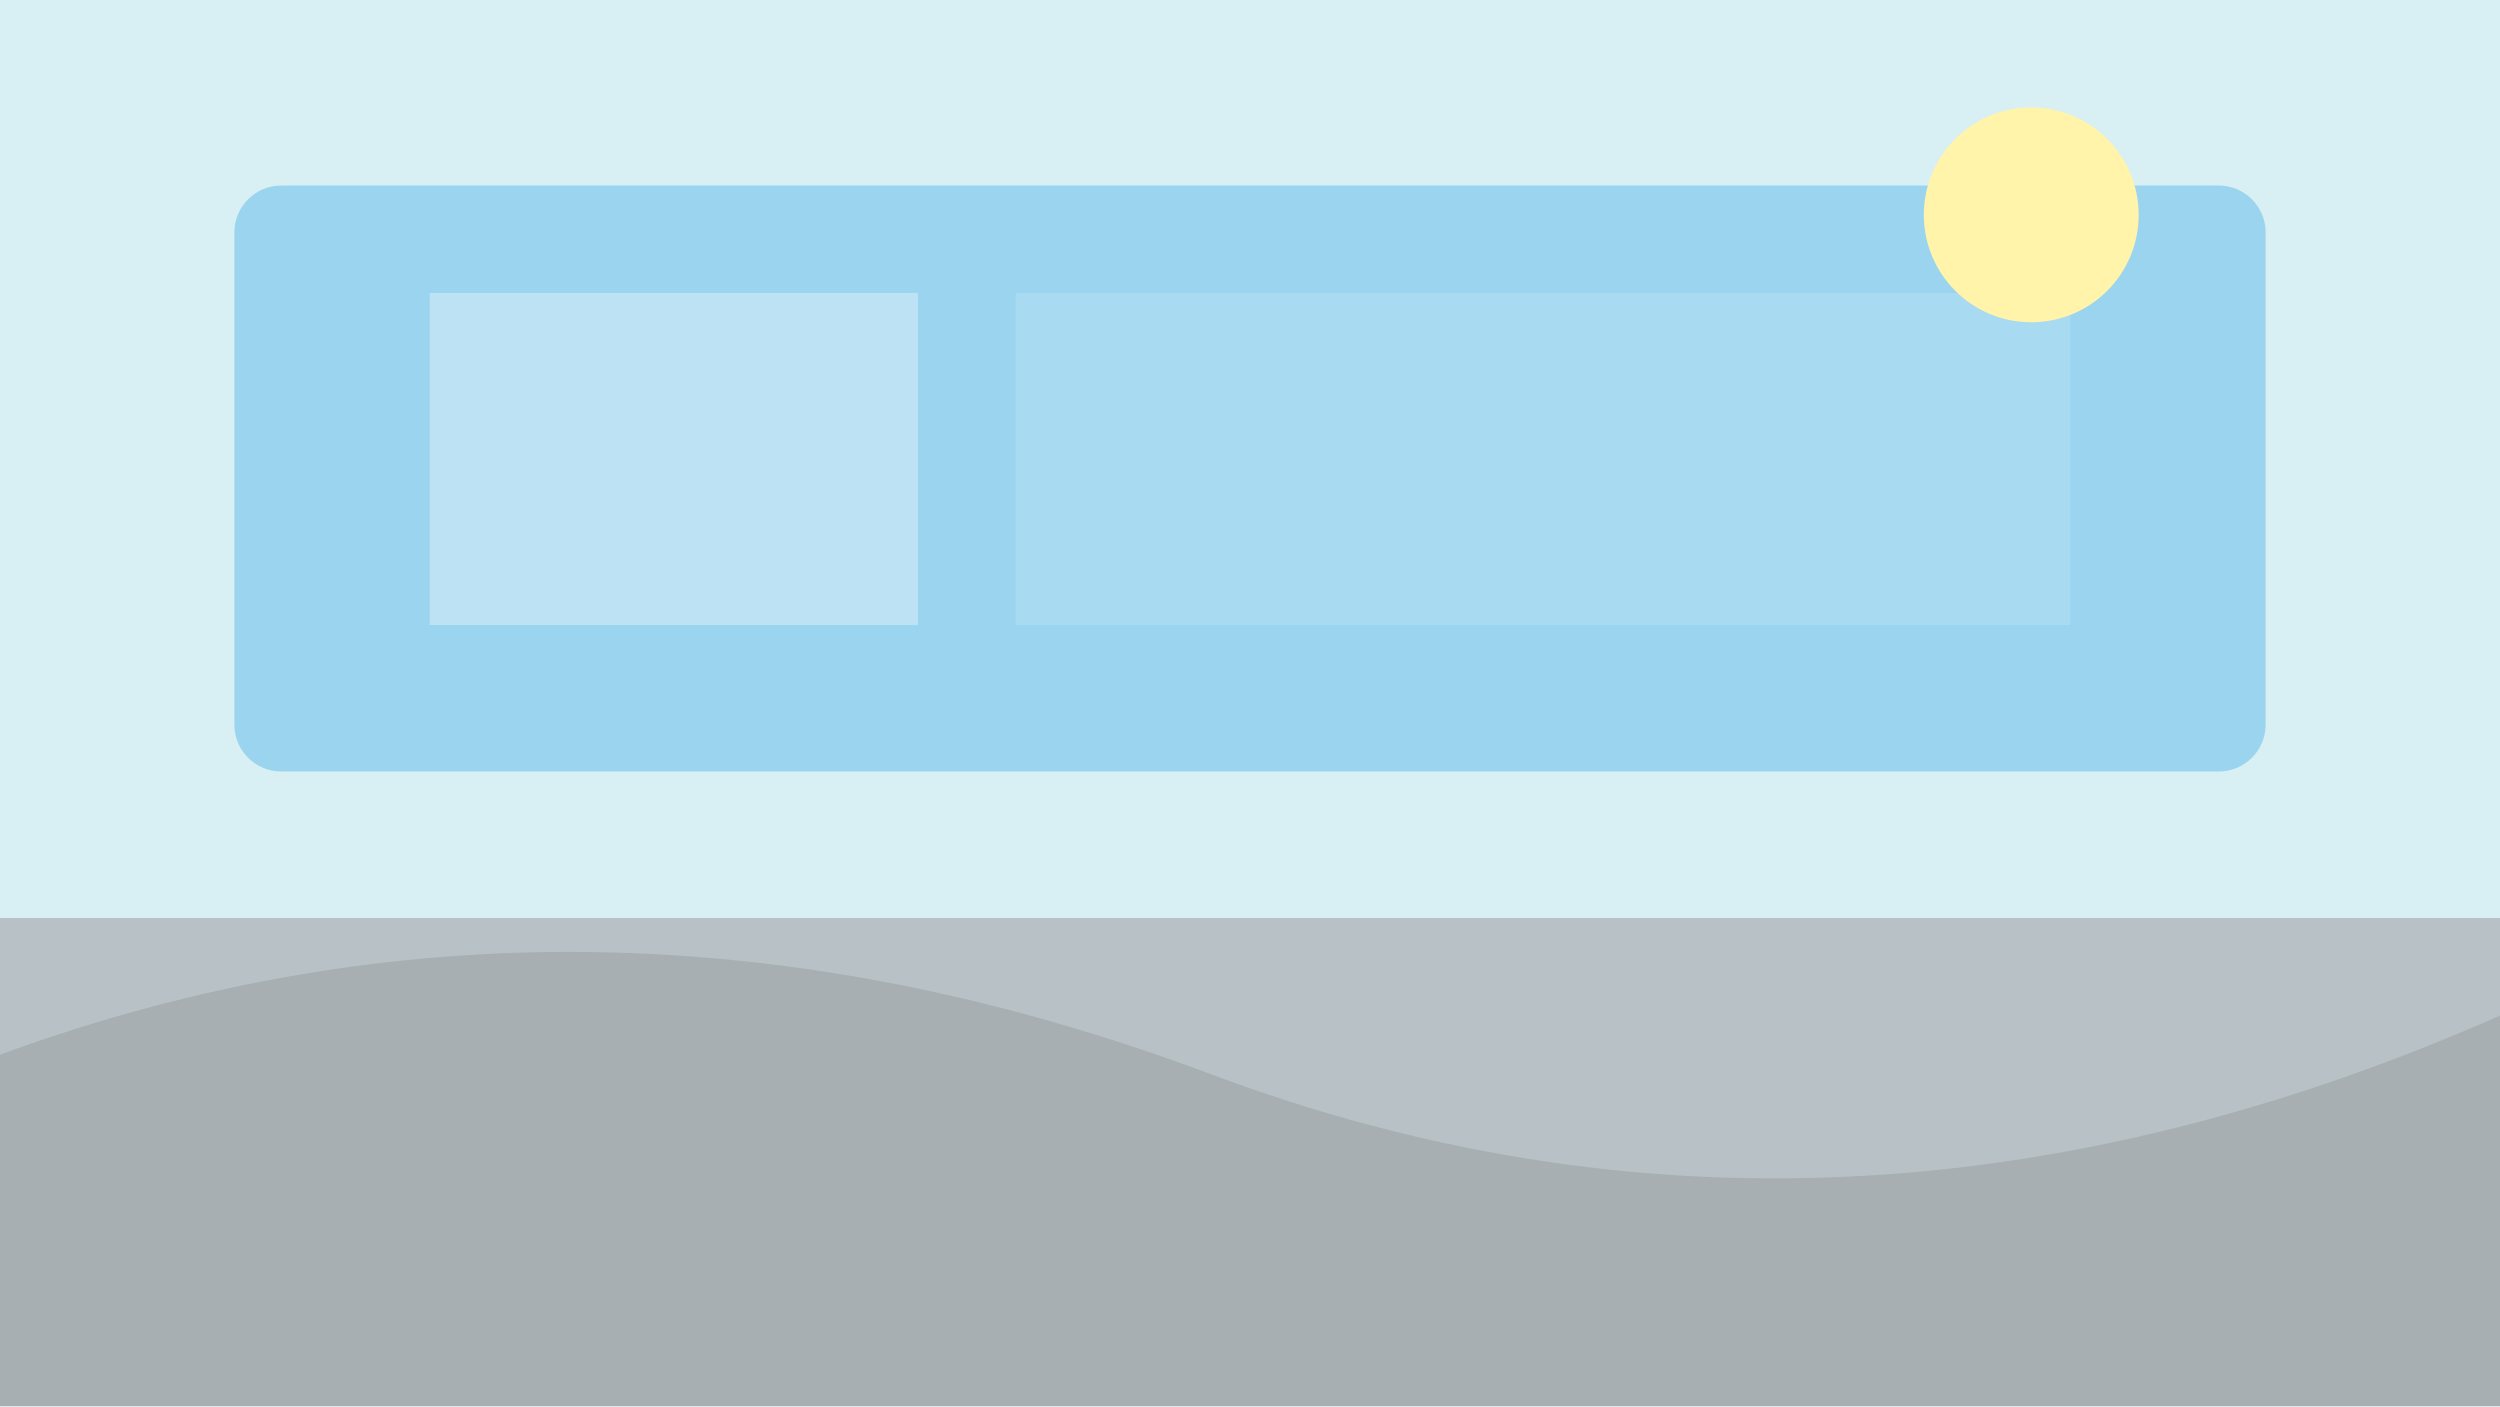
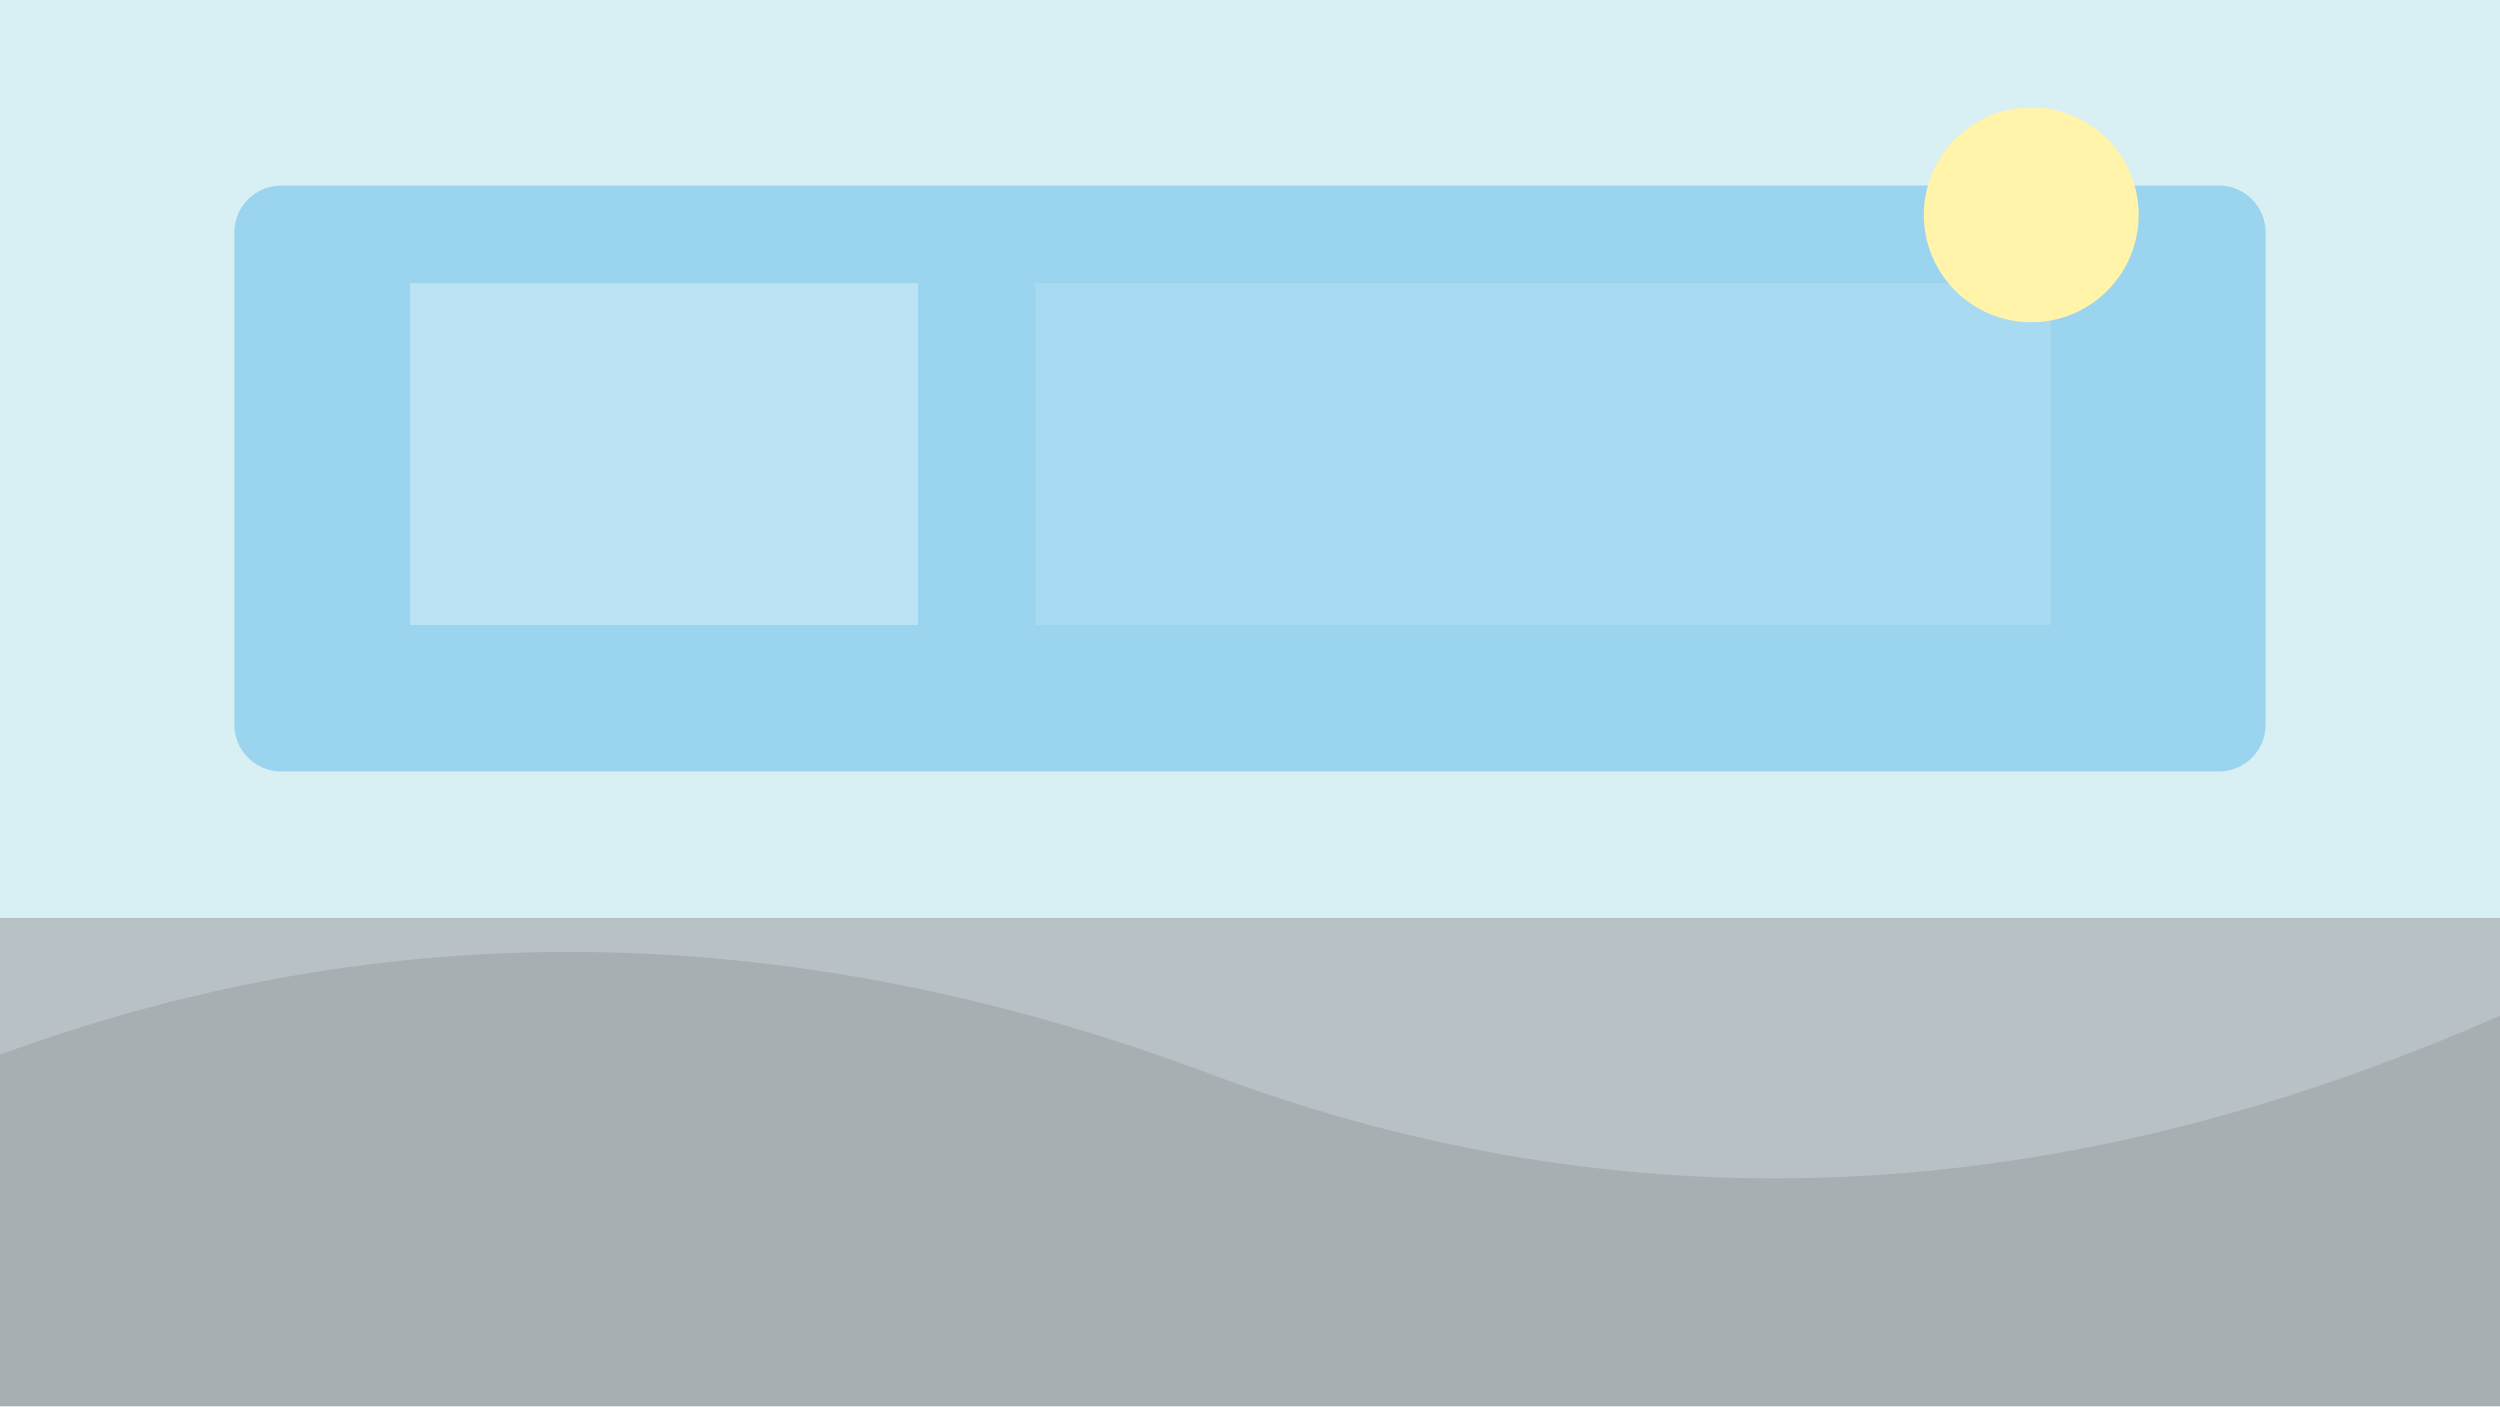
<svg xmlns="http://www.w3.org/2000/svg" viewBox="0 0 1280 720">
  <rect width="1280" height="720" fill="#d8eff3" />
  <rect y="470" width="1280" height="250" fill="#b8c1c5" />
  <rect x="120" y="95" width="1040" height="300" rx="24" fill="#9bd4ef" />
-   <rect x="220" y="150" width="250" height="170" fill="#ffffff55" />
-   <rect x="520" y="150" width="540" height="170" fill="#ffffff22" />
+   <rect x="210" y="145" width="260" height="175" fill="#ffffff55" />
+   <rect x="530" y="145" width="520" height="175" fill="#ffffff22" />
  <circle cx="1040" cy="110" r="55" fill="#fff4aa" />
  <path d="M0 540 Q300 430 620 550 T1280 520 V720H0Z" fill="#00000018" />
</svg>
